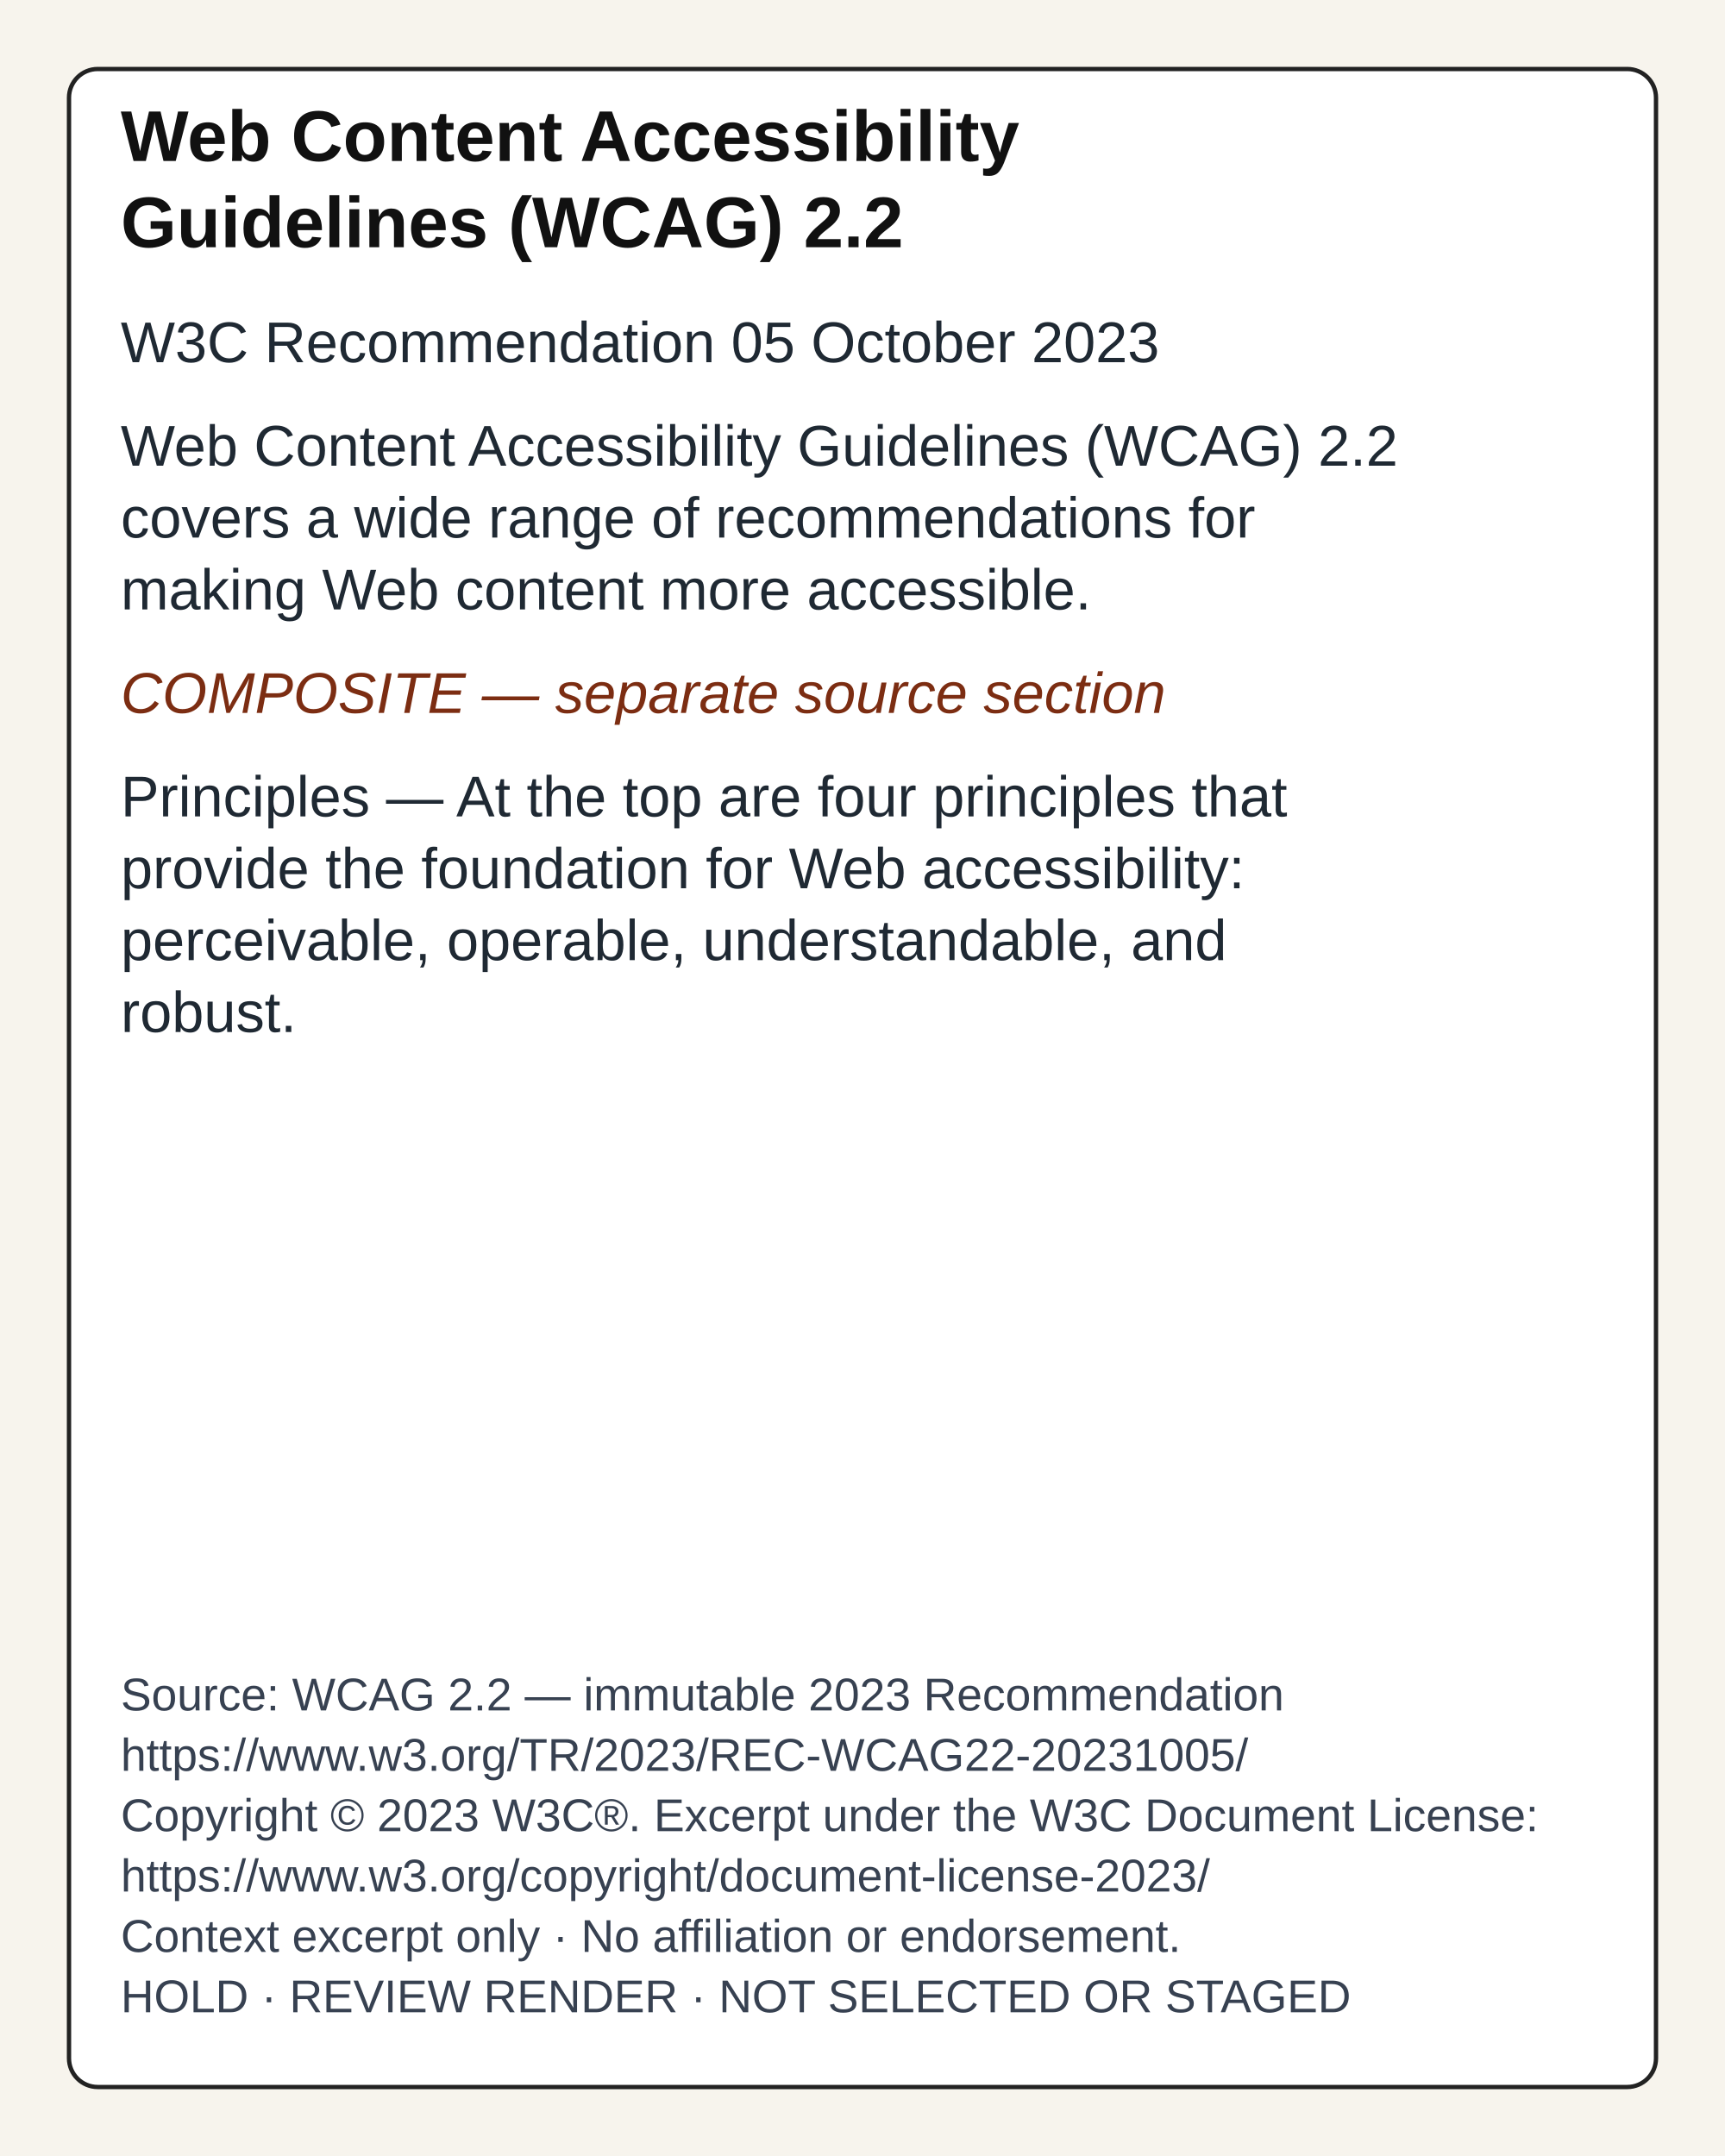
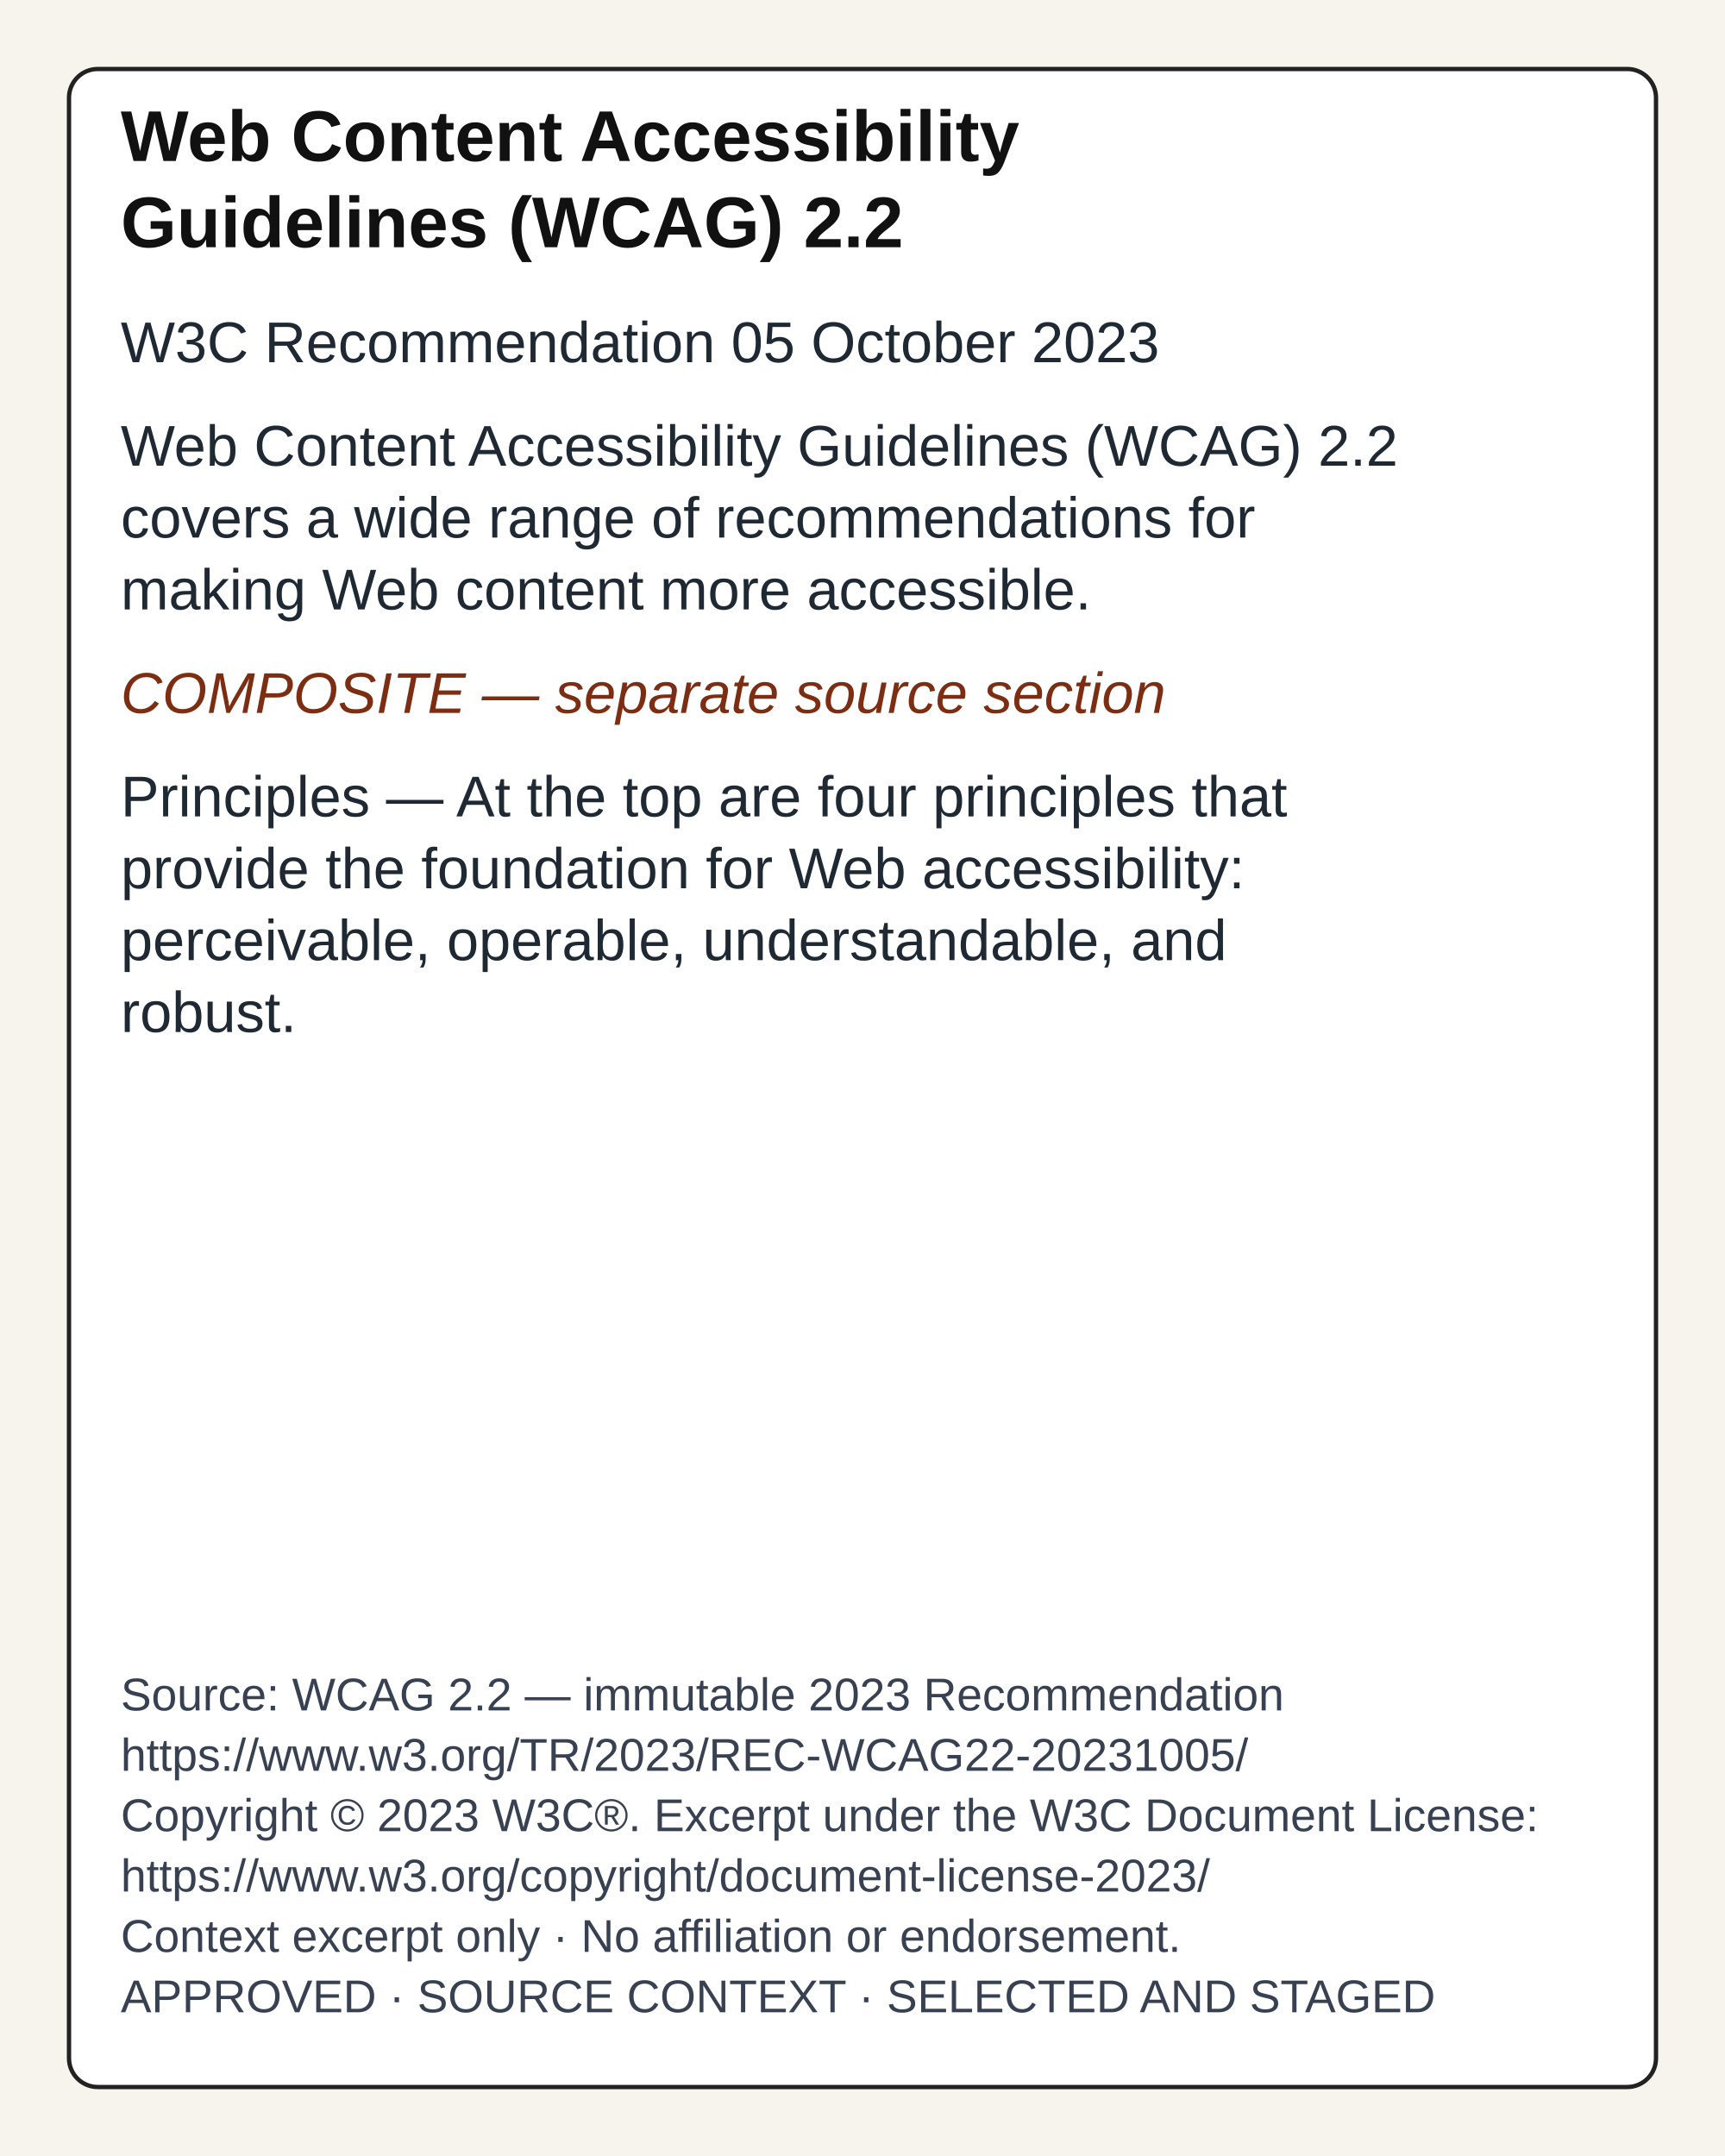
<svg xmlns="http://www.w3.org/2000/svg" width="1200" height="1500" viewBox="0 0 1200 1500" role="img" aria-labelledby="title desc">
  <rect width="1200" height="1500" fill="#f7f4ed" />
  <rect x="48" y="48" width="1104" height="1404" rx="20" fill="#fff" stroke="#222" stroke-width="3" />
  <style>.head{font:700 50px Arial,sans-serif;fill:#111}.body{font:40px Arial,sans-serif;fill:#1f2933}.note{font:italic 40px Arial,sans-serif;fill:#7c2d12}.foot{font:32px Arial,sans-serif;fill:#374151}</style>
  <text x="84" y="112" class="head">Web Content Accessibility</text>
  <text x="84" y="172" class="head">Guidelines (WCAG) 2.2</text>
  <text x="84" y="252" class="body">W3C Recommendation 05 October 2023</text>
  <text x="84" y="324" class="body">Web Content Accessibility Guidelines (WCAG) 2.2</text>
  <text x="84" y="374" class="body">covers a wide range of recommendations for</text>
  <text x="84" y="424" class="body">making Web content more accessible.</text>
  <text x="84" y="496" class="note">COMPOSITE — separate source section</text>
  <text x="84" y="568" class="body">Principles — At the top are four principles that</text>
  <text x="84" y="618" class="body">provide the foundation for Web accessibility:</text>
  <text x="84" y="668" class="body">perceivable, operable, understandable, and</text>
  <text x="84" y="718" class="body">robust.</text>
  <text x="84" y="1190" class="foot">Source: WCAG 2.2 — immutable 2023 Recommendation</text>
  <text x="84" y="1232" class="foot">https://www.w3.org/TR/2023/REC-WCAG22-20231005/</text>
  <text x="84" y="1274" class="foot">Copyright © 2023 W3C®. Excerpt under the W3C Document License:</text>
  <text x="84" y="1316" class="foot">https://www.w3.org/copyright/document-license-2023/</text>
  <text x="84" y="1358" class="foot">Context excerpt only · No affiliation or endorsement.</text>
-   <text x="84" y="1400" class="foot">HOLD · REVIEW RENDER · NOT SELECTED OR STAGED</text>
+   <text x="84" y="1400" class="foot">APPROVED · SOURCE CONTEXT · SELECTED AND STAGED</text>
</svg>
